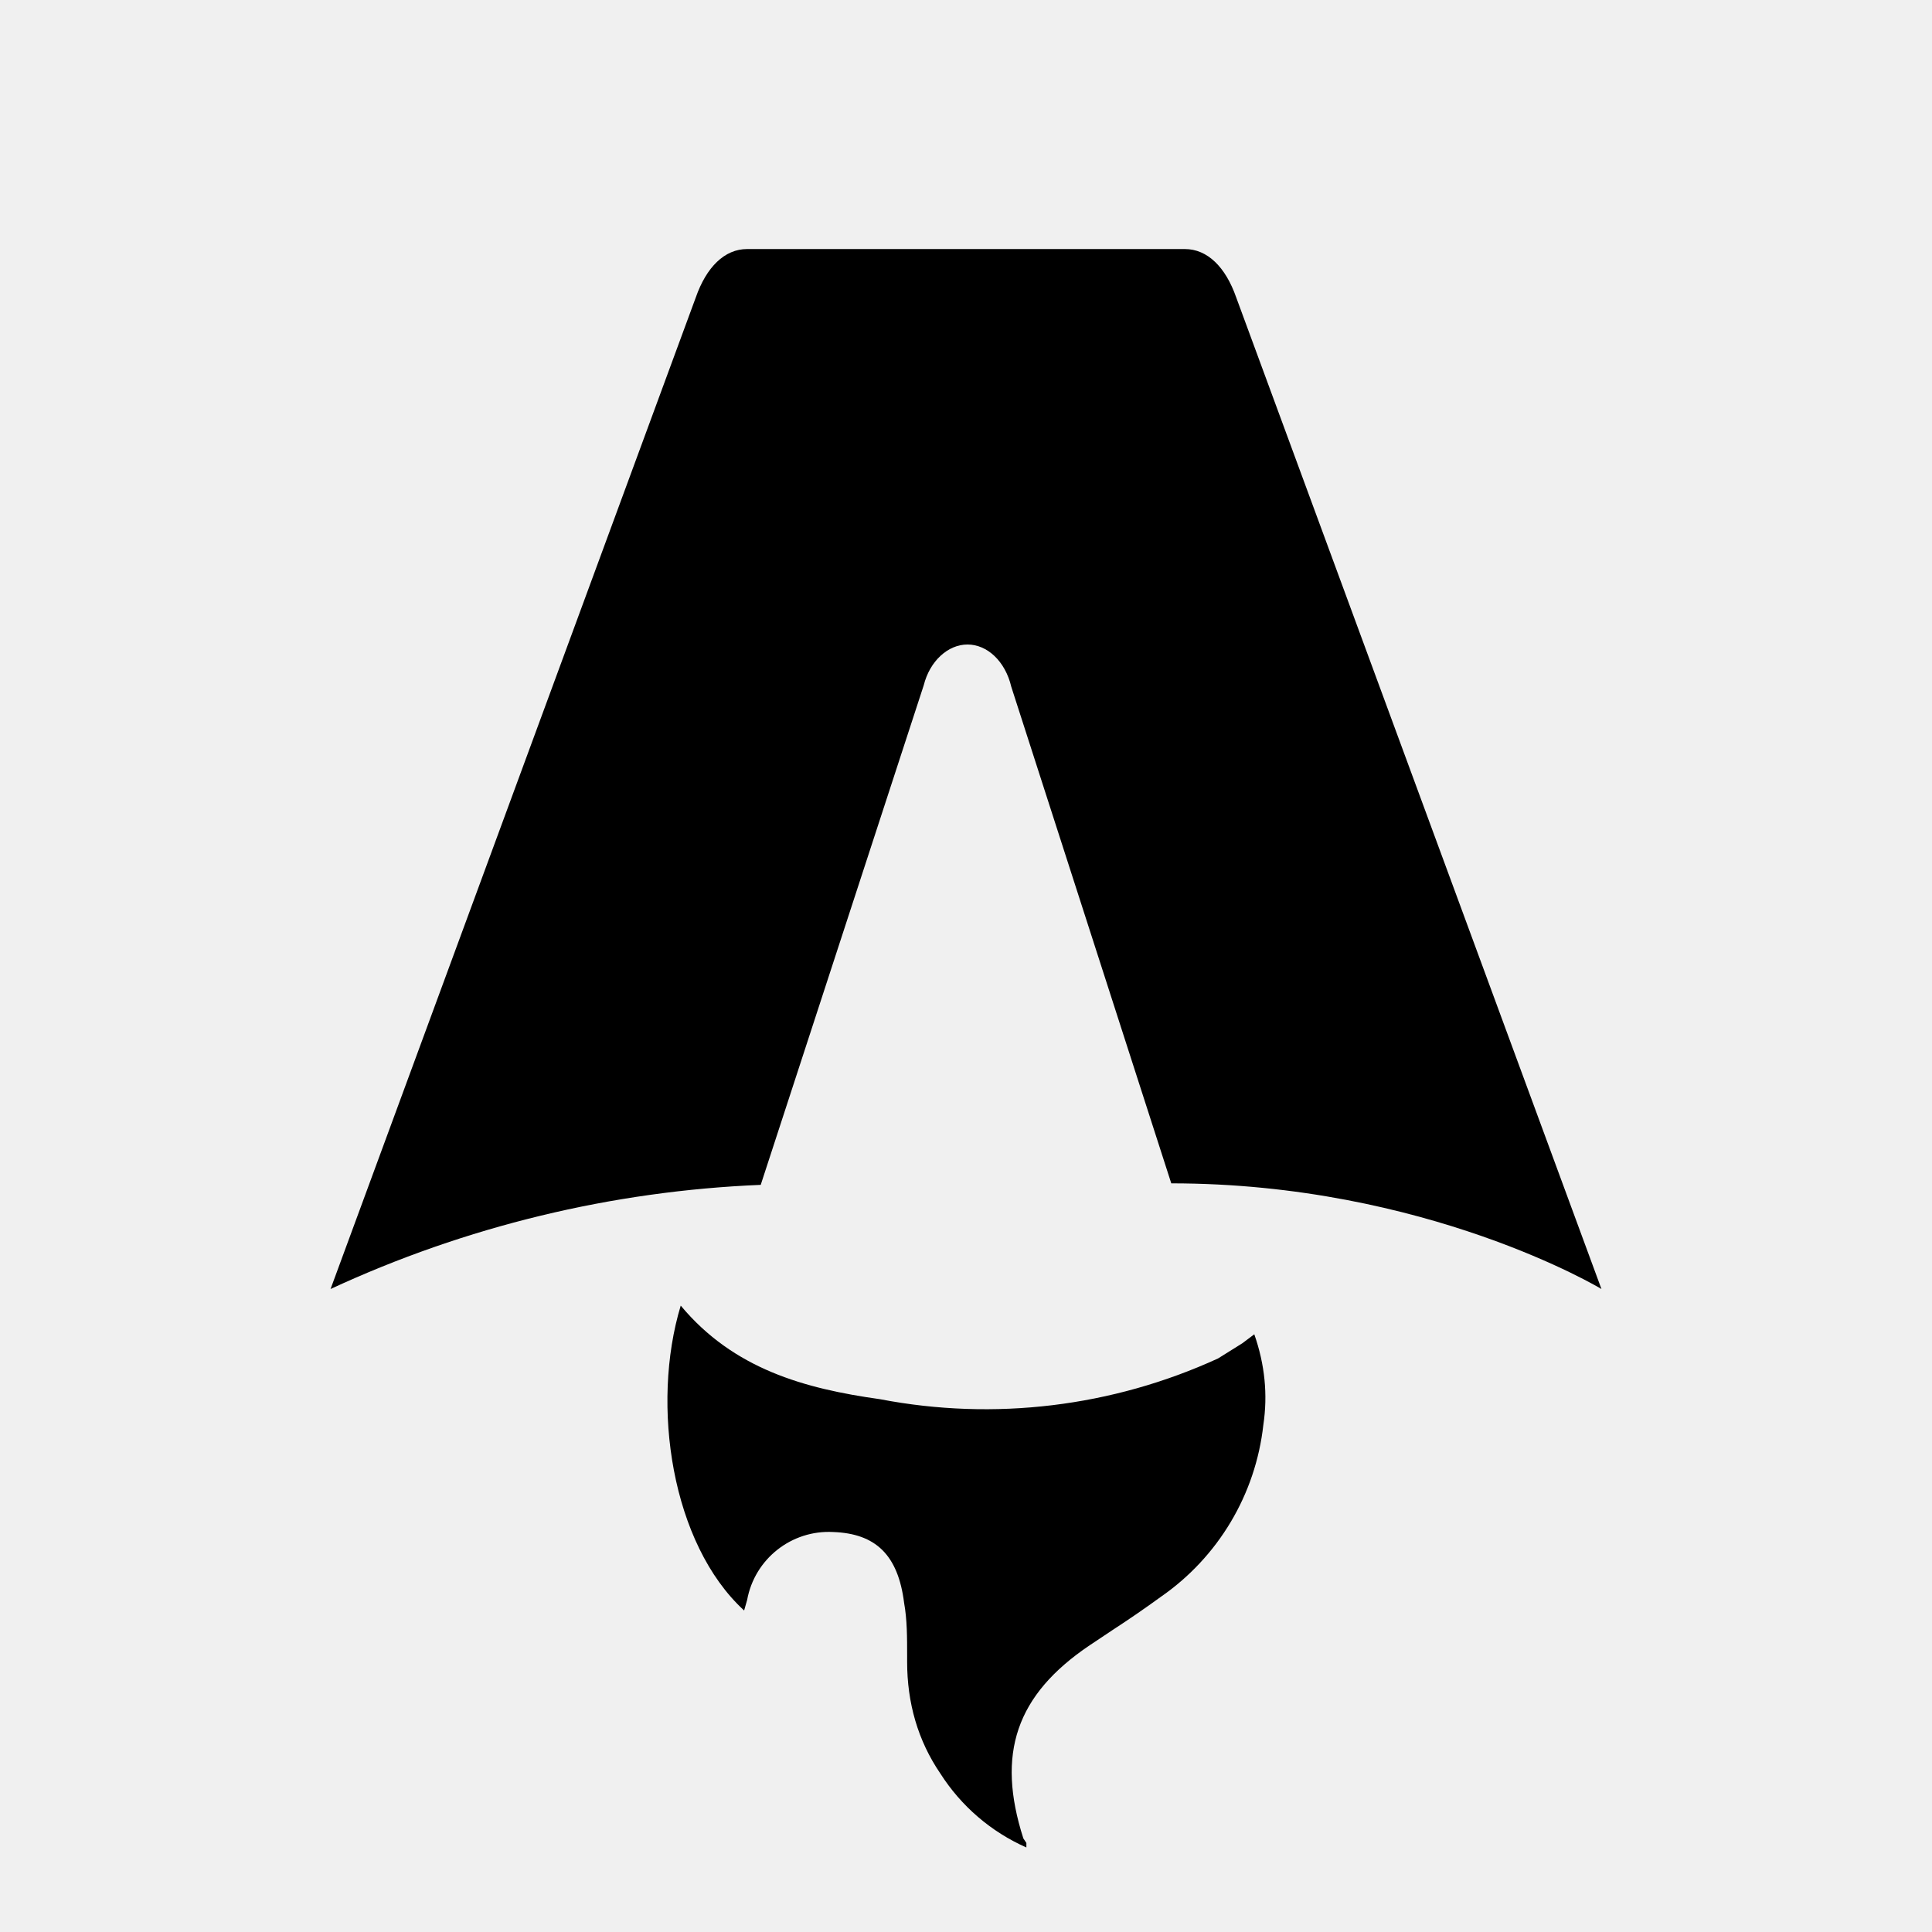
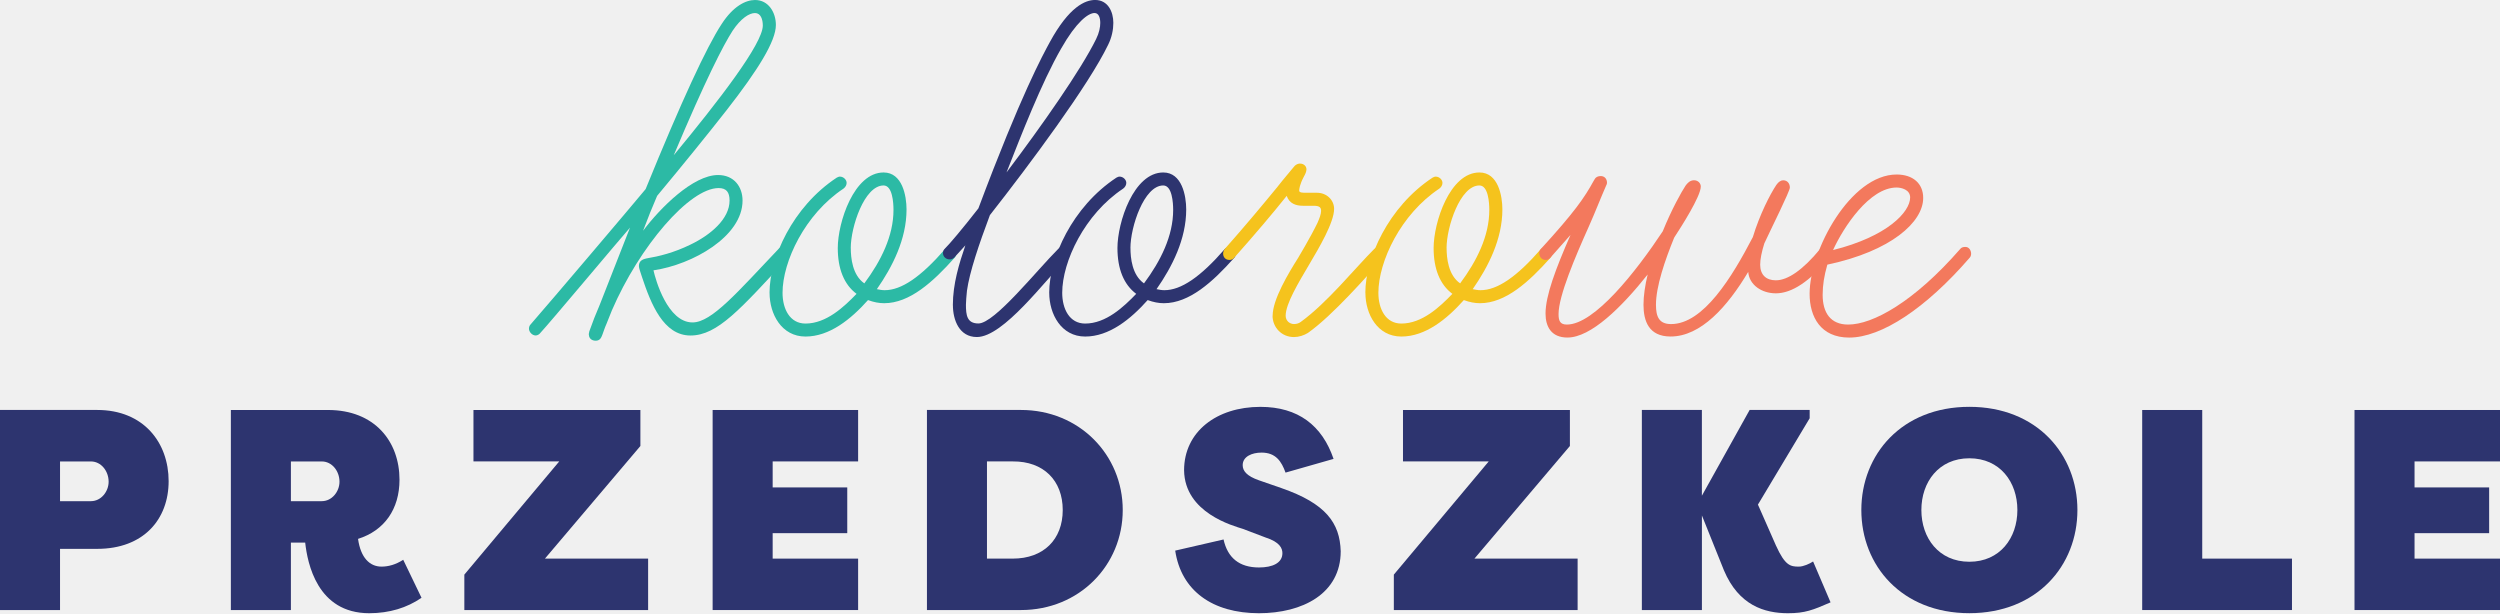
- <svg xmlns="http://www.w3.org/2000/svg" fill="none" viewBox="0 0 128 128">
-   <path d="M50.4 78.5a75.1 75.1 0 0 0-28.5 6.9l24.2-65.7c.7-2 1.9-3.2 3.4-3.2h29c1.5 0 2.7 1.2 3.4 3.2l24.2 65.7s-11.6-7-28.5-7L67 45.5c-.4-1.7-1.6-2.8-2.9-2.8-1.3 0-2.5 1.1-2.9 2.7L50.4 78.5Zm-1.1 28.2Zm-4.2-20.2c-2 6.6-.6 15.8 4.2 20.2a17.5 17.5 0 0 1 .2-.7 5.5 5.5 0 0 1 5.7-4.5c2.8.1 4.3 1.5 4.7 4.7.2 1.1.2 2.3.2 3.5v.4c0 2.7.7 5.2 2.2 7.4a13 13 0 0 0 5.7 4.9v-.3l-.2-.3c-1.8-5.6-.5-9.5 4.4-12.8l1.5-1a73 73 0 0 0 3.2-2.2 16 16 0 0 0 6.8-11.4c.3-2 .1-4-.6-6l-.8.6-1.6 1a37 37 0 0 1-22.4 2.7c-5-.7-9.7-2-13.2-6.2Z" />
-   <style>
-         path { fill: #000; }
-         @media (prefers-color-scheme: dark) {
-             path { fill: #FFF; }
-         }
+ <svg xmlns="http://www.w3.org/2000/svg" id="Layer_1" data-name="Layer 1" viewBox="0 0 822.03 201.63">
+   <defs>
+     <style>
+       .cls-1 {
+         fill: #f3795d;
+       }
+ 
+       .cls-2 {
+         fill: #2d346f;
+       }
+ 
+       .cls-3 {
+         fill: #2cbaa5;
+       }
+ 
+       .cls-4 {
+         fill: #f5c31d;
+       }
    </style>
+   </defs>
+   <path class="cls-2" d="M19.74,180.48v20.11H0v-65.79h31.96c15.32,0,23.49,10.81,23.49,23.4s-8.27,22.27-23.49,22.27h-12.22ZM19.74,164.79h10.15c3.39,0,5.83-3.2,5.83-6.39,0-3.48-2.44-6.67-5.83-6.67h-10.15v13.07Z" />
+   <path class="cls-2" d="M95.65,178.42v22.18h-19.74v-65.79h31.95c15.32,0,23.5,10.34,23.5,22.93,0,9.68-4.98,16.73-13.63,19.45.85,6.2,3.85,9.12,7.71,9.12,2.26,0,4.7-.66,7.14-2.25l6.02,12.5c-4.79,3.29-10.53,5.07-17.2,5.07-17.1,0-20.3-16.45-21.05-23.21h-4.7ZM95.65,164.79h10.15c3.39,0,5.83-3.2,5.83-6.39,0-3.48-2.44-6.67-5.83-6.67h-10.15v13.07Z" />
+   <polygon class="cls-2" points="213.11 200.59 152.68 200.59 152.68 188.94 183.88 151.72 155.68 151.72 155.68 134.81 210.57 134.81 210.57 146.65 179.18 183.68 213.11 183.68 213.11 200.59" />
+   <polygon class="cls-2" points="234.32 200.59 234.32 134.81 282.16 134.81 282.16 151.72 254.06 151.72 254.06 160.27 278.59 160.27 278.59 175.31 254.06 175.31 254.06 183.68 282.16 183.68 282.16 200.59 234.32 200.59" />
+   <path class="cls-2" d="M304.79,200.59v-65.79h30.92c19.17,0,33.46,14.75,33.46,32.9s-14.28,32.89-33.46,32.89h-30.92ZM324.53,151.72v31.96h8.46c10.15,0,16.45-6.3,16.45-15.98s-6.29-16.07-16.45-15.98h-8.46Z" />
+   <path class="cls-2" d="M402.32,177.38c1.32,6.02,5.17,9.21,11.65,9.21,4.51,0,7.7-1.5,7.7-4.7,0-1.6-.85-3.66-5.55-5.16l-7.42-2.82c-3.2-1.03-19.17-5.26-19.36-19.27,0-12.69,10.71-20.86,25.09-20.86,12.41,0,20.3,6.11,24.06,17.11l-15.79,4.51c-1.32-3.67-3.19-6.58-7.89-6.58-3.2,0-6.2,1.32-6.2,4.13,0,1.88,1.31,3.57,5.35,4.98l7.33,2.54c14.66,5.08,19.27,11.47,19.55,20.77,0,14-12.6,20.39-26.88,20.39-15.22,0-25.56-7.33-27.54-20.58l15.88-3.66Z" />
+   <polygon class="cls-2" points="518.74 200.59 458.31 200.59 458.31 188.94 489.51 151.72 461.32 151.72 461.32 134.81 516.2 134.81 516.2 146.65 484.81 183.68 518.74 183.68 518.74 200.59" />
+   <path class="cls-2" d="M559.6,200.59h-19.74v-65.79h19.74v28.2l15.7-28.2h19.74v2.73l-17.01,28.39,5.92,13.44c3.01,6.67,4.79,6.95,7.52,6.95,1.51,0,3.57-.94,4.7-1.69l5.74,13.44c-5.83,2.54-8.37,3.57-14.01,3.57-7.7,0-16.17-2.54-21.05-14.1l-7.24-18.04v31.11Z" />
+   <path class="cls-2" d="M612.03,167.7c0-18.33,13.35-33.93,35.52-33.93s35.53,15.6,35.53,33.93-13.35,33.92-35.53,33.92-35.52-15.6-35.52-33.92M663.34,167.7c0-9.21-5.73-17.01-15.79-17.01s-15.78,7.8-15.78,17.01,5.73,17.01,15.78,17.01,15.79-7.8,15.79-17.01" />
+   <polygon class="cls-2" points="724.12 183.68 753.63 183.68 753.63 200.59 704.38 200.59 704.38 134.81 724.12 134.81 724.12 183.68" />
+   <polygon class="cls-2" points="774.19 200.59 774.19 134.81 822.03 134.81 822.03 151.72 793.93 151.72 793.93 160.27 818.46 160.27 818.46 175.31 793.93 175.31 793.93 183.68 822.03 183.68 822.03 200.59 774.19 200.59" />
+   <path class="cls-3" d="M193.61,110.14c0-.17,0-.68.17-1.2,1.03-2.91,2.23-6,3.43-8.74l9.94-25.35c-2.91,3.26-26.55,31.52-29.46,34.6-.34.51-1.03.86-1.54.86-1.2,0-2.22-1.2-2.22-2.23,0-.52.17-1.03.51-1.37,7.02-8.05,32.89-38.54,37.85-44.53,11.65-28.6,20.04-46.76,25.01-54.3,3.77-5.82,7.88-7.88,10.96-7.88,4.46,0,6.86,4.11,6.86,8.22,0,5.31-5.83,14.73-16.27,28.09-6.17,7.88-14.22,17.81-22.78,28.09-1.54,3.59-3.08,7.36-4.62,11.48,5.65-7.54,16.44-18.33,24.66-18.33,5.31,0,8.05,3.94,8.05,8.39,0,11.82-16.44,21.07-29.29,22.95.69,3.08,4.62,17.13,12.85,17.13,6.34,0,14.9-10.11,28.26-24.15.34-.52,1.2-.68,1.71-.68,1.37,0,2.06,1.03,2.06,2.06,0,.51-.34,1.2-.68,1.54-15.59,16.79-23.12,25.53-32.03,25.53s-13.02-10.45-15.93-19.19c-.52-1.71-1.03-2.91-1.03-3.6,0-1.54.85-2.22,2.57-2.57,4.11-.68,8.91-1.88,14.22-4.45,6.85-3.26,13.02-8.56,13.02-14.56,0-2.74-1.03-4.11-3.6-4.11-9.59,0-26.04,19.19-35.11,40.25l-1.71,4.28c-.69,1.54-1.03,2.74-1.37,3.6-.35.86-.69,2.06-2.23,2.06s-2.22-1.03-2.22-1.89M240.89,10.11c-3.08,4.8-8.74,15.76-19.36,40.94,14.73-17.82,29.29-36.66,29.29-42.65,0-2.06-.69-4.11-2.57-4.11s-4.62,1.71-7.36,5.82" />
+   <path class="cls-3" d="M253.03,96.27c0-11.31,7.54-28.26,22.1-37.86.34-.17.69-.34,1.03-.34,1.2,0,2.22,1.03,2.22,2.06,0,.68-.34,1.37-1.03,1.89-12.67,8.39-20.04,23.98-20.04,34.26,0,5.31,2.4,10.11,7.54,10.11,6.85,0,12.67-5.48,16.79-9.77-4.11-3.08-6.17-8.22-6.17-15.07,0-8.39,5.31-24.84,15.07-24.84,6.17,0,7.54,7.71,7.54,12.16,0,9.76-4.62,18.84-9.76,26.21.86.17,1.71.34,2.57.34,5.48,0,11.82-4.28,19.87-13.53.52-.52,1.2-.69,1.71-.69,1.37,0,1.89,1.2,1.89,2.23,0,.52-.17,1.03-.52,1.37-7.02,7.88-14.73,14.9-23.12,14.9-1.71,0-3.43-.34-5.31-1.03-5.65,6.34-12.68,11.99-20.55,11.99s-11.82-7.37-11.82-14.39M279.75,81.53c0,3.26.52,8.91,4.45,11.65,5.48-7.37,9.59-15.59,9.59-24.15,0-2.4-.34-8.05-3.26-8.05-6.34,0-10.79,13.7-10.79,20.55" />
+   <path class="cls-2" d="M313.31,100.38c0-7.03,2.06-13.71,4.11-19.7l-3.59,3.94c-.52.52-1.03.68-1.54.68-1.37,0-2.23-1.03-2.23-2.06,0-.52.17-1.03.52-1.37,1.71-1.71,5.65-6.34,11.13-13.36,14.05-37.51,21.24-50.53,23.47-54.64,6.34-11.65,11.65-13.88,14.9-13.88,4.28,0,6,3.94,6,7.54,0,2.22-.51,4.79-1.71,7.19-6.34,13.19-25.69,39.22-38.88,56.01-3.59,9.59-6.68,18.67-7.54,24.84-.17,1.89-.34,3.43-.34,4.62,0,3.43.34,6.17,4.11,6.17,5.31,0,19.18-17.47,26.21-24.49.51-.52,1.03-.86,1.71-.86,1.37,0,2.06,1.2,2.06,2.23,0,.51-.34,1.2-.69,1.54-7.36,7.37-21.07,26.04-29.8,26.04-5.82,0-7.88-5.65-7.88-10.45M348.94,15.93c-6.51,11.31-13.19,28.61-17.99,40.77,11.65-15.42,24.5-33.74,29.46-43.85,1.03-2.06,1.37-3.94,1.37-5.31,0-1.72-.51-3.26-1.88-3.26-2.06,0-6,2.91-10.96,11.65" />
+   <path class="cls-2" d="M344.99,96.27c0-11.31,7.54-28.26,22.1-37.86.34-.17.69-.34,1.03-.34,1.2,0,2.22,1.03,2.22,2.06,0,.68-.34,1.37-1.03,1.89-12.67,8.39-20.04,23.98-20.04,34.26,0,5.31,2.4,10.11,7.54,10.11,6.85,0,12.67-5.48,16.79-9.77-4.11-3.08-6.17-8.22-6.17-15.07,0-8.39,5.31-24.84,15.07-24.84,6.17,0,7.54,7.71,7.54,12.16,0,9.76-4.62,18.84-9.76,26.21.86.17,1.71.34,2.57.34,5.48,0,11.82-4.28,19.87-13.53.52-.52,1.2-.69,1.71-.69,1.37,0,1.89,1.2,1.89,2.23,0,.52-.17,1.03-.52,1.37-7.02,7.88-14.73,14.9-23.12,14.9-1.71,0-3.43-.34-5.31-1.03-5.65,6.34-12.68,11.99-20.55,11.99s-11.82-7.37-11.82-14.39M371.71,81.53c0,3.26.52,8.91,4.45,11.65,5.48-7.37,9.59-15.59,9.59-24.15,0-2.4-.34-8.05-3.26-8.05-6.34,0-10.79,13.7-10.79,20.55" />
+   <path class="cls-4" d="M418.46,103.8c0-5.31,5.14-13.88,8.39-19.02,0,0,4.11-6.85,6.34-11.47.68-1.55,1.2-2.91,1.2-3.94s-.35-1.71-2.4-1.71h-3.59c-2.23,0-4.46-.69-5.31-3.26-4.63,5.82-10.62,12.85-17.3,20.38-.35.52-1.03.69-1.55.69-1.37,0-2.06-1.03-2.06-2.06,0-.52.17-1.03.52-1.54,6.68-7.54,12.68-14.73,17.3-20.38,2.4-3.08,4.11-4.96,5.48-6.68.34-.51,1.2-1.03,1.88-1.03,1.54,0,2.22,1.03,2.22,1.89,0,.68-.34,1.54-.85,2.4-1.37,2.57-1.54,4.11-1.54,4.62,0,.69,1.2.69,2.23.69h3.59c3.26,0,5.66,2.4,5.66,5.31,0,4.45-4.97,12.85-8.22,18.33-3.43,5.83-7.71,12.85-7.71,16.79,0,1.71,1.37,2.74,2.74,2.74.68,0,1.54-.17,2.22-.69,8.74-6.34,17.81-17.64,24.15-23.98.34-.34,1.03-.69,1.54-.69,1.03,0,2.22,1.03,2.22,2.06,0,.51-.34,1.2-.69,1.54-5.48,6-16.62,18.85-24.84,24.67-1.37.86-3.08,1.37-4.62,1.37-4.11,0-7.03-3.26-7.03-7.02" />
+   <path class="cls-4" d="M448.94,96.27c0-11.31,7.54-28.26,22.1-37.86.34-.17.69-.34,1.03-.34,1.2,0,2.23,1.03,2.23,2.06,0,.68-.34,1.37-1.03,1.89-12.67,8.39-20.04,23.98-20.04,34.26,0,5.31,2.4,10.11,7.54,10.11,6.85,0,12.67-5.48,16.79-9.77-4.11-3.08-6.17-8.22-6.17-15.07,0-8.39,5.31-24.84,15.07-24.84,6.17,0,7.54,7.71,7.54,12.16,0,9.76-4.63,18.84-9.76,26.21.86.17,1.71.34,2.57.34,5.48,0,11.82-4.28,19.87-13.53.52-.52,1.2-.69,1.71-.69,1.37,0,1.89,1.2,1.89,2.23,0,.52-.17,1.03-.52,1.37-7.02,7.88-14.73,14.9-23.12,14.9-1.71,0-3.43-.34-5.31-1.03-5.65,6.34-12.68,11.99-20.55,11.99s-11.82-7.37-11.82-14.39M475.66,81.53c0,3.26.52,8.91,4.45,11.65,5.48-7.37,9.59-15.59,9.59-24.15,0-2.4-.34-8.05-3.26-8.05-6.34,0-10.79,13.7-10.79,20.55" />
+   <path class="cls-1" d="M574.83,89.41c-6.85,11.48-15.59,21.24-25.52,21.24-7.2,0-8.91-5.14-8.91-10.45,0-2.91.51-6.34,1.37-9.94-8.57,10.79-18.67,20.73-26.38,20.73-5.31,0-7.2-3.6-7.2-7.88,0-5.83,3.26-14.56,8.22-25.87l-6.68,7.54c-.52.52-.86.69-1.55.69-1.37,0-2.06-1.2-2.06-2.23,0-.52.17-1.03.52-1.37,11.13-12.16,14.39-16.96,17.3-22.27,0,0,.17-.34.51-.85.34-.52,1.03-.86,1.89-.86,1.2,0,2.06.86,2.06,2.23,0,.34-.17.68-.34,1.03-1.88,4.28-3.43,8.39-5.65,13.36-4.45,9.94-9.94,22.78-9.94,28.78,0,2.23.52,3.43,2.74,3.43,9.08,0,22.78-17.47,31.52-30.66,2.91-7.19,6.17-13.02,7.54-15.07.52-.69,1.37-1.72,2.74-1.72s2.23,1.03,2.23,2.06c0,3.25-6.51,13.36-8.74,16.79-3.08,7.54-6,16.1-6,22.1,0,3.94,1.03,6.34,4.97,6.34,10.62,0,20.04-15.42,26.89-28.61,2.23-7.37,5.66-14.05,7.71-17.13.69-1.03,1.54-1.54,2.23-1.54,1.54,0,2.23,1.2,2.23,2.4s-6.17,13.53-8.39,18.33c-.86,2.74-1.37,5.14-1.37,7.02,0,3.26,1.88,5.14,5.14,5.14,3.94,0,8.91-3.43,14.56-10.28.52-.52,1.2-.68,1.72-.68,1.37,0,1.89,1.03,1.89,2.05,0,.51-.17,1.03-.52,1.54-6.51,7.71-12.33,11.65-17.64,11.65-4.63,0-8.74-2.74-9.08-7.02" />
+   <path class="cls-1" d="M595.02,96.61c0-14.39,13.53-39.23,28.61-39.23,5.31,0,8.74,2.91,8.74,7.71,0,7.88-10.45,17.47-31.52,21.93-1.03,3.6-1.54,6.68-1.54,9.94,0,5.83,2.57,9.76,8.39,9.76,8.05,0,21.58-7.36,36.83-24.84.34-.52,1.03-.69,1.71-.69,1.37,0,1.89,1.37,1.89,2.23,0,.52-.17,1.03-.52,1.37-14.39,16.62-28.95,26.21-39.57,26.21-9.42,0-13.02-6.85-13.02-14.39M602.73,82.22c17.81-4.45,25.35-12.5,25.35-17.3,0-2.57-2.91-3.26-4.45-3.26-8.91,0-17.47,13.02-20.9,20.56" />
</svg>
